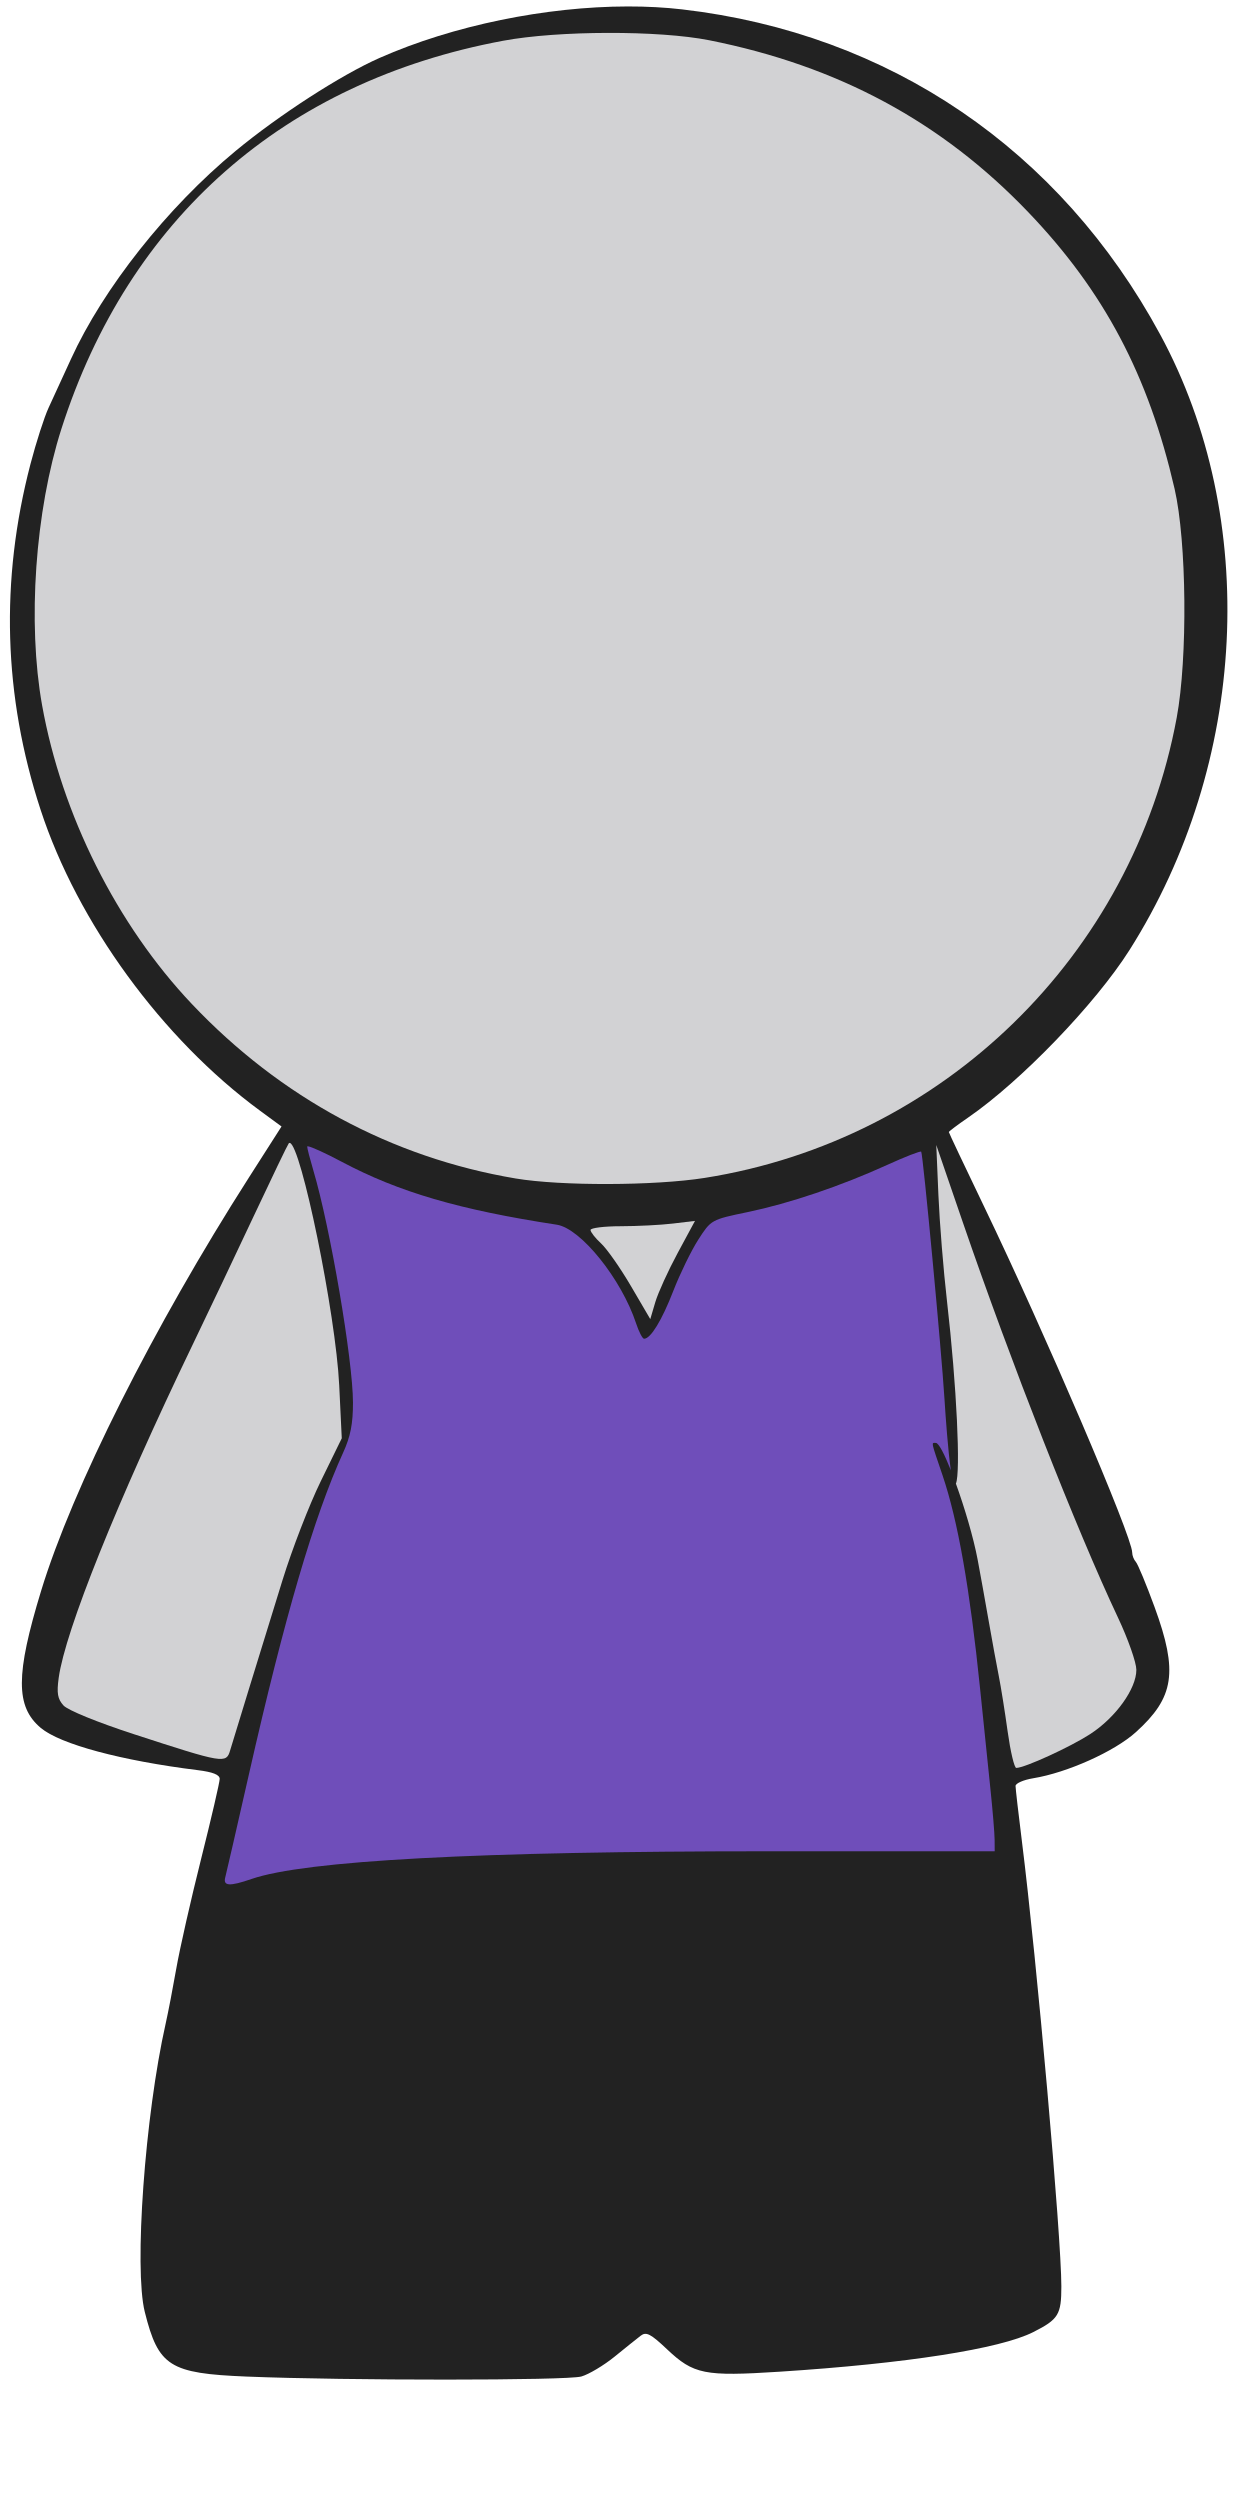
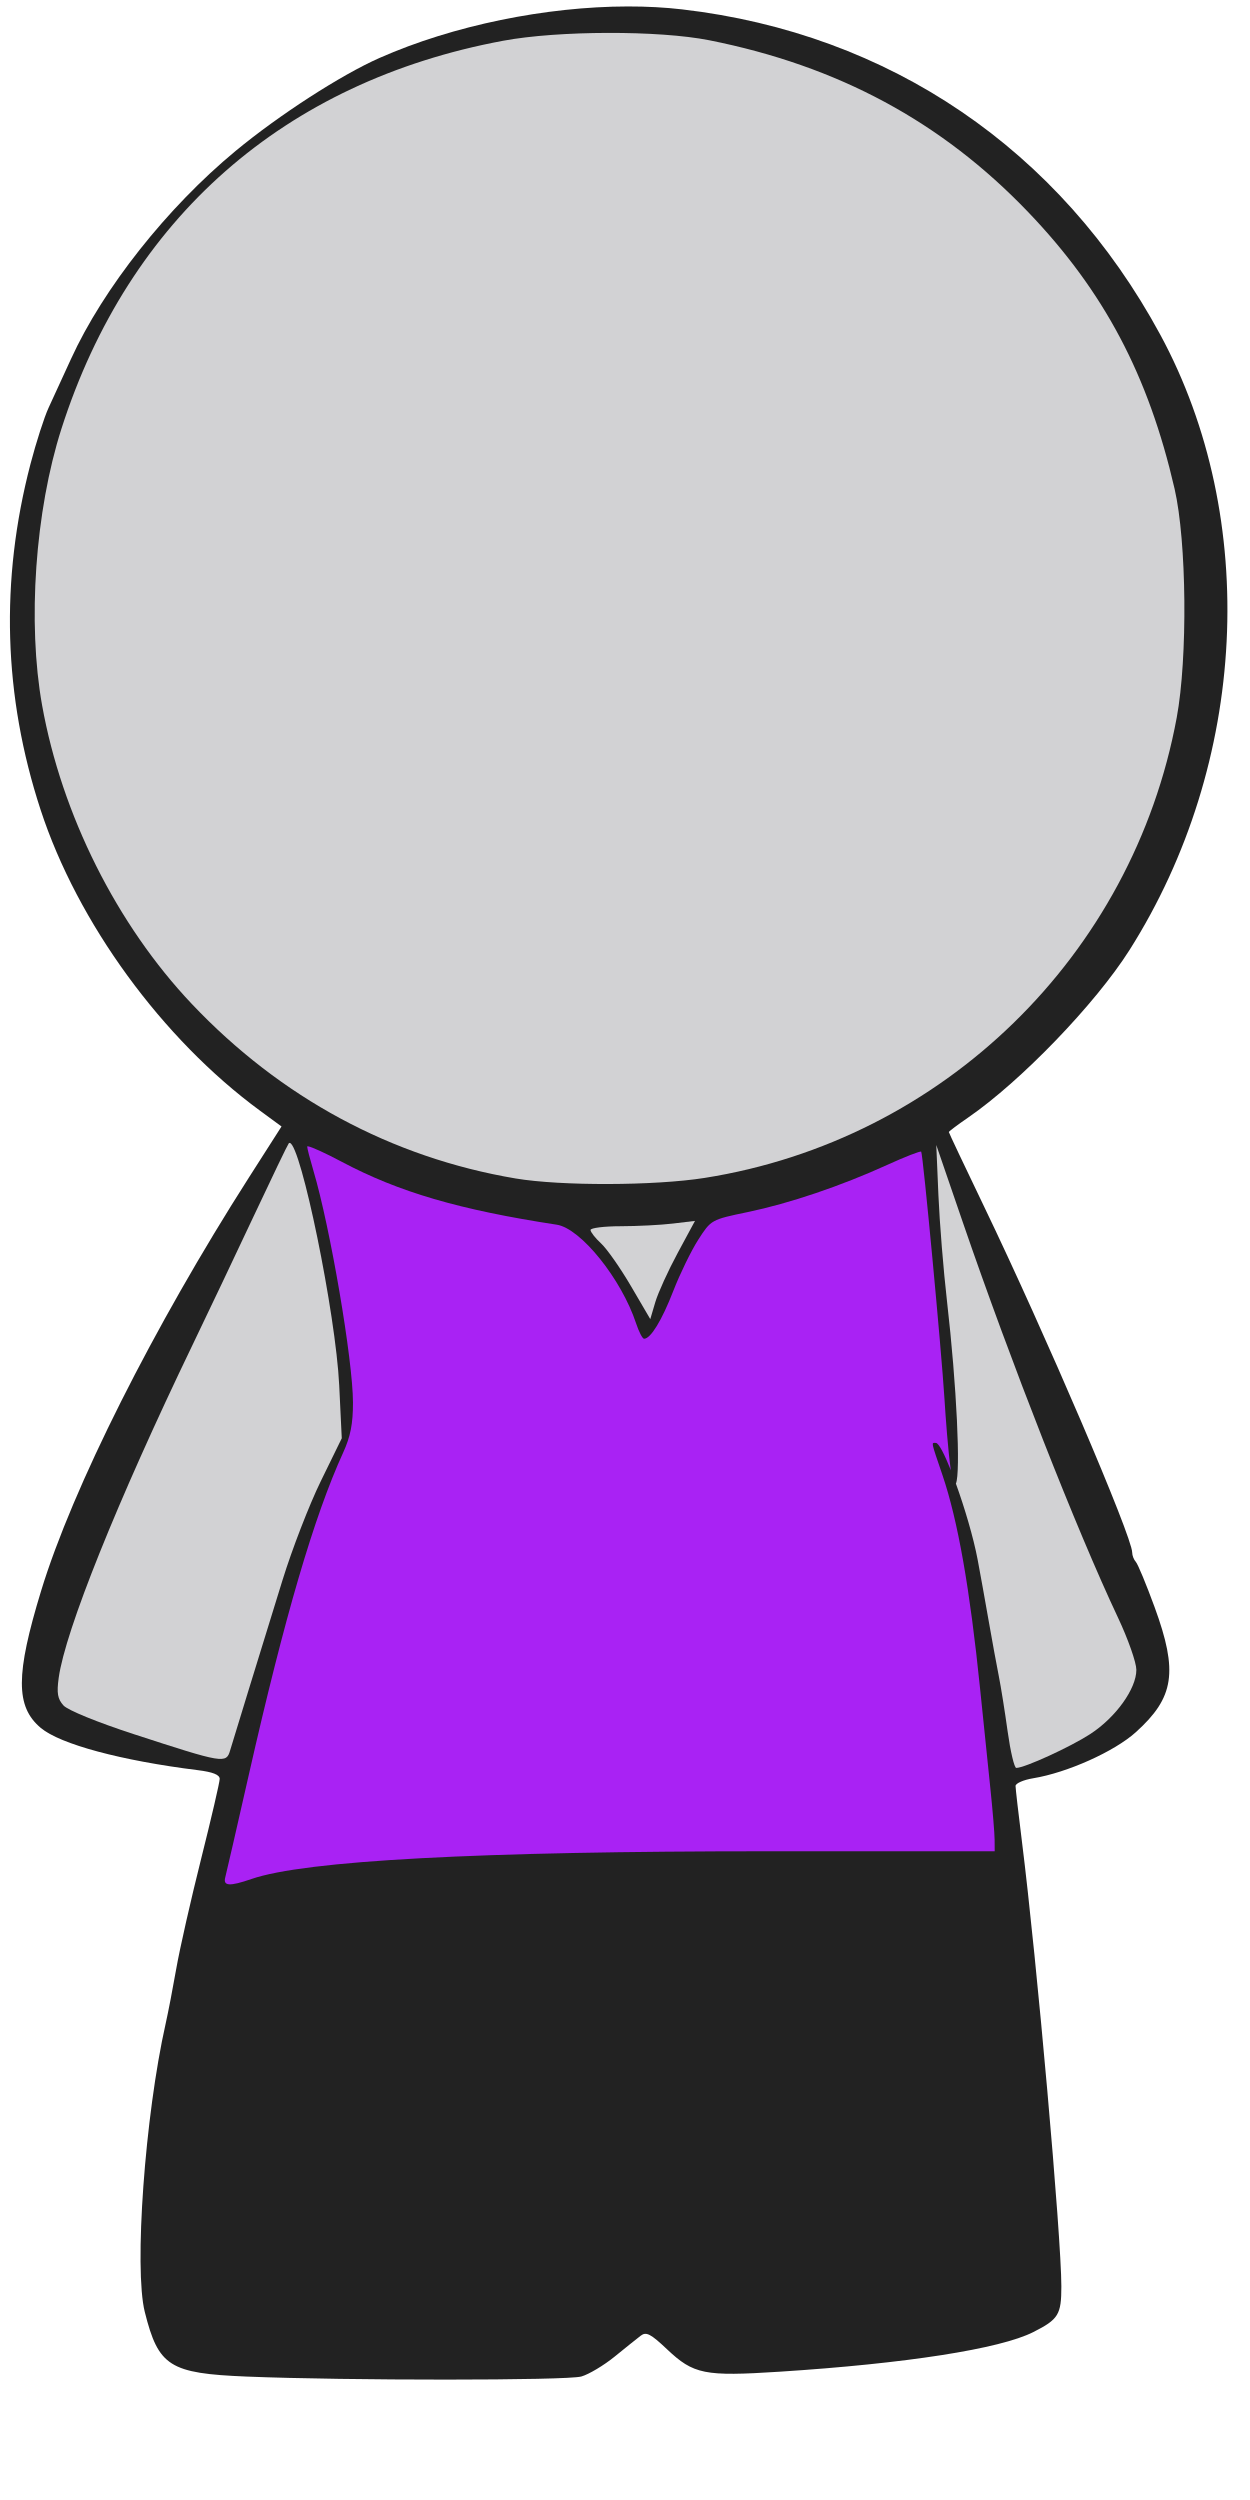
<svg xmlns="http://www.w3.org/2000/svg" xmlns:ns1="http://www.openswatchbook.org/uri/2009/osb" width="105.833mm" height="211.667mm" viewBox="0 0 105.833 211.667" version="1.1" id="svg8">
  <defs id="defs2">
    <linearGradient id="linearGradient6307" ns1:paint="solid">
      <stop style="stop-color:#030000;stop-opacity:1;" offset="0" id="stop6305" />
    </linearGradient>
    <linearGradient id="linearGradient6224" ns1:paint="solid">
      <stop style="stop-color:#ff0000;stop-opacity:1;" offset="0" id="stop6222" />
    </linearGradient>
  </defs>
  <g id="layer1" transform="translate(-3.0238,-2.934515)" style="opacity:1">
    <path style="fill:#222222;fill-opacity:1;stroke-width:1.333" d="M 200.893,2.064 C 174.723,2.107 145.027,8.114 121.449,18.541 109.097,24.004 89.316,36.787 75.391,48.303 53.504,66.403 33.055,92.241 22.736,114.836 c -2.57,5.628 -5.802,12.664 -7.182,15.635 -1.379,2.971 -3.987,11.071 -5.797,18 -9.746,37.317 -8.671,74.236 3.225,110.637 11.82,36.171 38.934,73.355 70.244,96.33 l 6.861,5.035 -10.414,16.299 c -30.527,47.777 -56.48,99.398 -66.516,132.299 -8.183,26.829 -8.205,37.048 -0.102,43.867 6.185,5.205 25.793,10.478 50.246,13.514 4.818,0.598 7,1.469 7,2.797 0,1.061 -2.676,12.585 -5.947,25.609 -3.271,13.025 -6.833,28.752 -7.916,34.947 -1.083,6.196 -2.628,14.199 -3.434,17.785 -6.622,29.465 -10.156,78.356 -6.668,92.258 4.366,17.402 7.904,19.645 32.572,20.654 32.054,1.311 102.525,1.298 107.125,-0.021 2.41,-0.691 7.206,-3.557 10.658,-6.369 3.452,-2.812 7.218,-5.829 8.367,-6.705 1.732,-1.32 3.158,-0.583 8.334,4.307 8.578,8.103 11.98,8.785 36.025,7.236 40.586,-2.614 70.615,-7.303 81.25,-12.689 8.045,-4.074 8.967,-5.575 8.967,-14.59 0,-15.957 -7.806,-104.015 -12.641,-142.6 -1.103,-8.8 -2.01,-16.699 -2.016,-17.551 -0.006,-0.852 2.54,-1.966 5.656,-2.477 10.856,-1.778 25.926,-8.533 32.773,-14.689 12.4,-11.148 13.641,-19.365 6.062,-40.082 -2.656,-7.261 -5.356,-13.772 -6,-14.469 -0.644,-0.697 -1.17,-2.055 -1.17,-3.02 0,-5.05 -27.803,-69.972 -47.502,-110.918 -6.14,-12.763 -11.164,-23.385 -11.164,-23.604 0,-0.219 2.789,-2.318 6.199,-4.664 16.818,-11.571 40.691,-36.349 51.584,-53.541 37.875,-59.776 41.79,-138.011 9.857,-196.986 C 339.209,47.844 284.642,10.717 218.328,3.008 212.783,2.363 206.932,2.055 200.893,2.064 Z" id="path4665" transform="matrix(0.2645833,0,0,0.2645833,3.0238,2.934515)" />
  </g>
  <g id="layer4">
-     <path style="opacity:1;fill:#6f4eba;fill-opacity:1;stroke-width:1.333" d="m 98.527,366.824 c 1.03,0.088 5.482,2.105 10.775,4.92 18.274,9.716 37.699,15.402 68.869,20.162 7.673,1.172 20.694,17.376 25.385,31.59 0.891,2.699 2.039,4.906 2.553,4.906 2.102,0 5.674,-5.846 9.342,-15.291 2.138,-5.507 5.736,-12.893 7.994,-16.412 4.088,-6.37 4.159,-6.409 15.789,-8.826 13.424,-2.79 29.852,-8.348 44.76,-15.143 5.697,-2.597 10.554,-4.483 10.793,-4.191 0.561,0.686 6.479,63.564 7.443,79.092 0.368,5.923 1.153,16.701 2.041,22.855 -2.053,-5.167 -3.887,-8.75 -4.799,-8.75 -1.492,0 -1.671,-0.868 2.137,10.352 4.922,14.503 8.75,36.256 12.021,68.314 1.085,10.633 2.569,25.033 3.299,32 0.73,6.967 1.336,14.317 1.35,16.334 l 0.023,3.666 h -72.021 c -93.198,0 -148.739,2.974 -165.812,8.879 -7.02,2.428 -9.148,2.291 -8.383,-0.545 0.346,-1.283 3.756,-16.133 7.578,-33 11.402,-50.323 20.824,-82.478 30.15,-102.914 2.343,-5.134 3.152,-9.254 3.139,-16 -0.026,-13.615 -7.266,-56.042 -12.668,-74.23 -1.09,-3.67 -1.982,-7.127 -1.982,-7.684 0,-0.07 0.077,-0.097 0.225,-0.084 z" id="path4657" transform="scale(0.2645833)" />
+     <path style="opacity:1;fill:#a922f4;fill-opacity:1;stroke-width:1.333" d="m 98.527,366.824 c 1.03,0.088 5.482,2.105 10.775,4.92 18.274,9.716 37.699,15.402 68.869,20.162 7.673,1.172 20.694,17.376 25.385,31.59 0.891,2.699 2.039,4.906 2.553,4.906 2.102,0 5.674,-5.846 9.342,-15.291 2.138,-5.507 5.736,-12.893 7.994,-16.412 4.088,-6.37 4.159,-6.409 15.789,-8.826 13.424,-2.79 29.852,-8.348 44.76,-15.143 5.697,-2.597 10.554,-4.483 10.793,-4.191 0.561,0.686 6.479,63.564 7.443,79.092 0.368,5.923 1.153,16.701 2.041,22.855 -2.053,-5.167 -3.887,-8.75 -4.799,-8.75 -1.492,0 -1.671,-0.868 2.137,10.352 4.922,14.503 8.75,36.256 12.021,68.314 1.085,10.633 2.569,25.033 3.299,32 0.73,6.967 1.336,14.317 1.35,16.334 l 0.023,3.666 h -72.021 c -93.198,0 -148.739,2.974 -165.812,8.879 -7.02,2.428 -9.148,2.291 -8.383,-0.545 0.346,-1.283 3.756,-16.133 7.578,-33 11.402,-50.323 20.824,-82.478 30.15,-102.914 2.343,-5.134 3.152,-9.254 3.139,-16 -0.026,-13.615 -7.266,-56.042 -12.668,-74.23 -1.09,-3.67 -1.982,-7.127 -1.982,-7.684 0,-0.07 0.077,-0.097 0.225,-0.084 z" id="path4657" transform="scale(0.2645833)" />
  </g>
  <g id="layer3">
    <path style="opacity:1;fill:#dddddf;fill-opacity:0.941;stroke-width:1.333" d="m 92.725,365.738 c 3.558,0.453 14.712,54.521 15.824,77.586 l 0.816,16.922 -6.719,13.746 c -3.696,7.56 -9.218,21.844 -12.271,31.744 -3.053,9.9 -7.867,25.499 -10.697,34.666 -2.831,9.167 -5.539,18.018 -6.018,19.668 -1.27,4.377 -2.011,4.253 -30.828,-5.133 -11.655,-3.796 -21.14,-7.667 -22.518,-9.189 -1.884,-2.082 -2.203,-3.924 -1.529,-8.84 2.061,-15.035 18.709,-56.449 42.814,-106.506 4.944,-10.267 13.777,-28.865 19.631,-41.332 5.853,-12.467 10.882,-22.909 11.174,-23.205 0.098,-0.1 0.206,-0.142 0.32,-0.127 z" id="path4661" transform="scale(0.2645833)" />
    <path style="opacity:1;fill:#dddddf;fill-opacity:0.941;stroke-width:1.333" d="m 299.609,366.402 8.469,24.668 c 15.469,45.048 36.504,98.641 49.654,126.512 3.247,6.882 5.904,14.429 5.904,16.771 0,6.055 -6.593,15.233 -14.756,20.543 -6.371,4.144 -20.991,10.84 -23.67,10.84 -0.63,0 -1.874,-5.249 -2.764,-11.666 -0.89,-6.417 -2.158,-14.368 -2.82,-17.668 -0.662,-3.3 -2.147,-11.4 -3.301,-18 -1.153,-6.6 -2.721,-15.299 -3.482,-19.332 -1.333,-7.059 -4.177,-16.624 -6.955,-24.311 1.559,-3.501 0.266,-31.263 -2.848,-58.357 -1.138,-9.9 -2.375,-25.2 -2.75,-34 z" id="path4659" transform="scale(0.2645833)" />
  </g>
  <g id="layer2">
    <path style="opacity:1;fill:#dddddf;fill-opacity:0.941;stroke-width:1.333" d="m 194.537,10.527 c 12.283,-0.03 24.376,0.753 32.432,2.357 41.242,8.214 74.331,26.039 102.041,54.975 24.274,25.347 38.489,52.21 46.855,88.543 3.883,16.861 4.228,54.134 0.68,73.281 -14.109,76.122 -74.688,135.171 -151.068,147.252 -16.002,2.531 -46.032,2.616 -60.508,0.172 C 125.313,370.412 89.761,351.243 61.373,321.254 37.405,295.934 19.751,260.712 13.471,225.684 8.735,199.269 11.24,163.491 19.666,137.186 41.244,69.824 90.999,26.113 160.969,13.047 c 8.812,-1.646 21.285,-2.49 33.568,-2.52 z" id="path4663" transform="scale(0.2645833)" />
    <path style="opacity:1;fill:#dddddf;fill-opacity:0.941;stroke-width:1.333" d="m 222.398,390.688 -5.551,10.293 c -3.054,5.661 -6.273,12.734 -7.154,15.717 l -1.602,5.424 -6.16,-10.525 c -3.388,-5.789 -7.69,-11.939 -9.561,-13.666 -1.871,-1.727 -3.402,-3.678 -3.402,-4.334 0,-0.656 4.351,-1.198 9.668,-1.205 5.317,-0.006 12.838,-0.392 16.715,-0.857 z" id="path4655" transform="scale(0.2645833)" />
  </g>
</svg>
